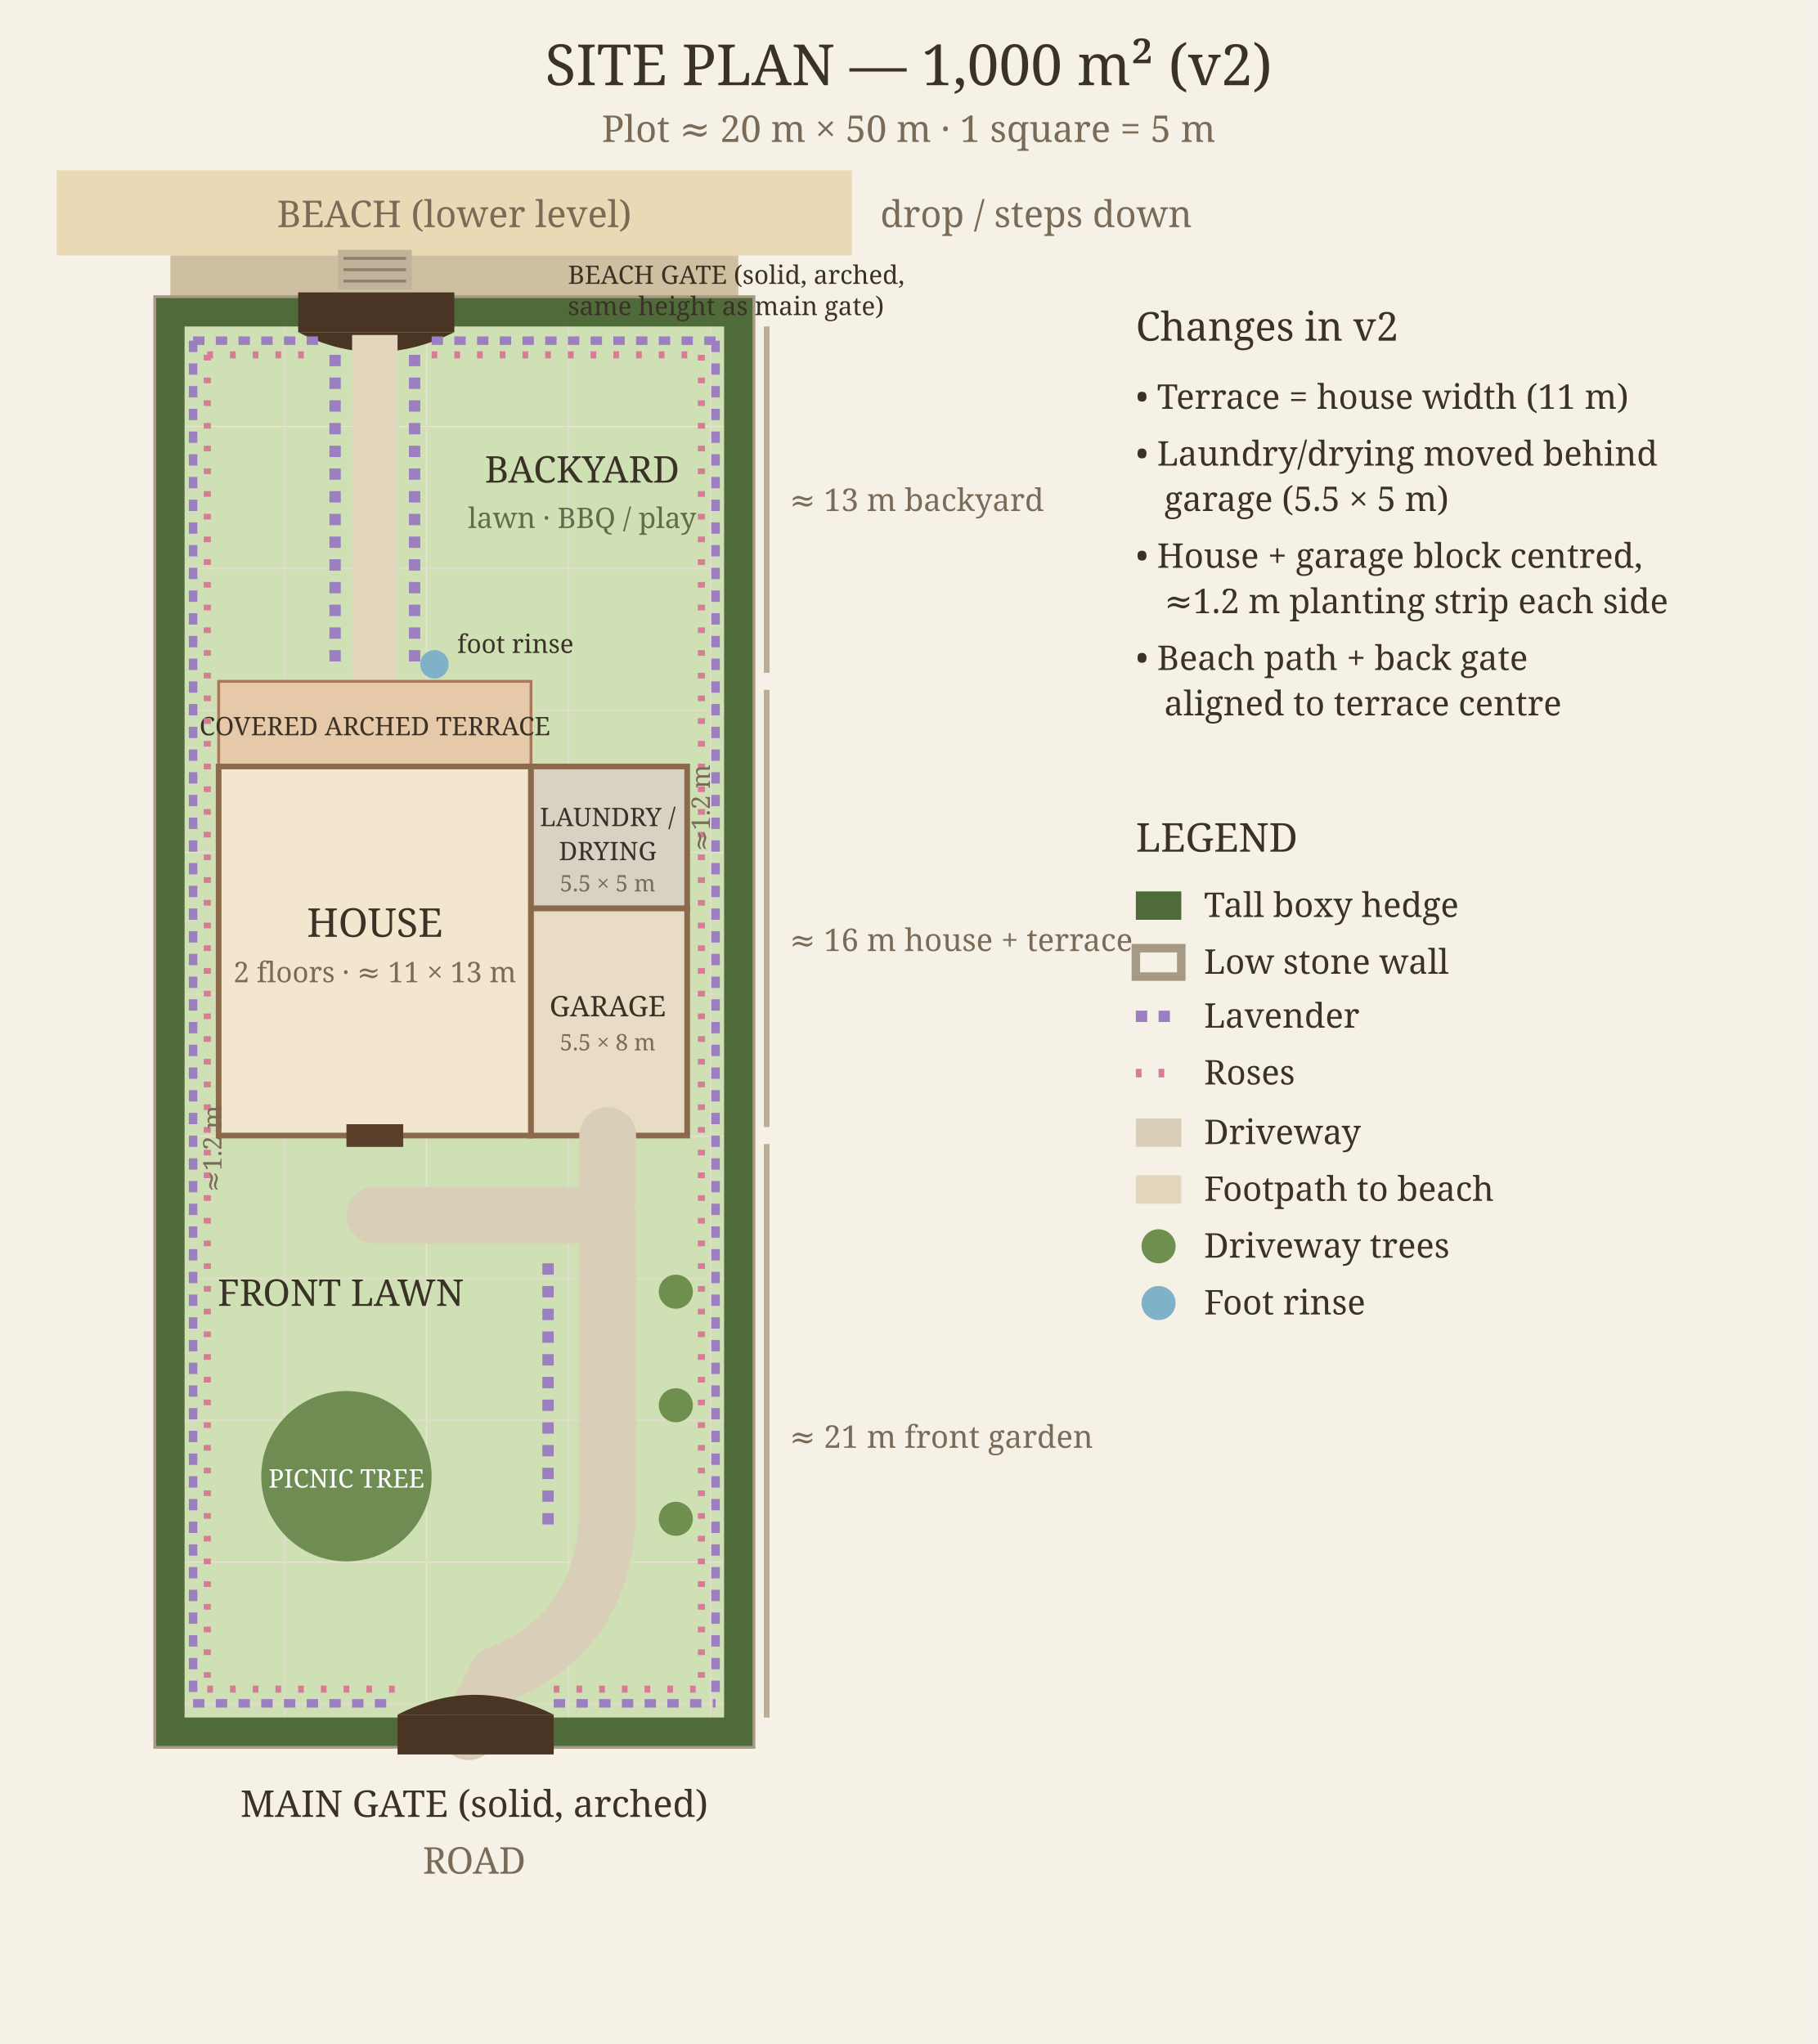
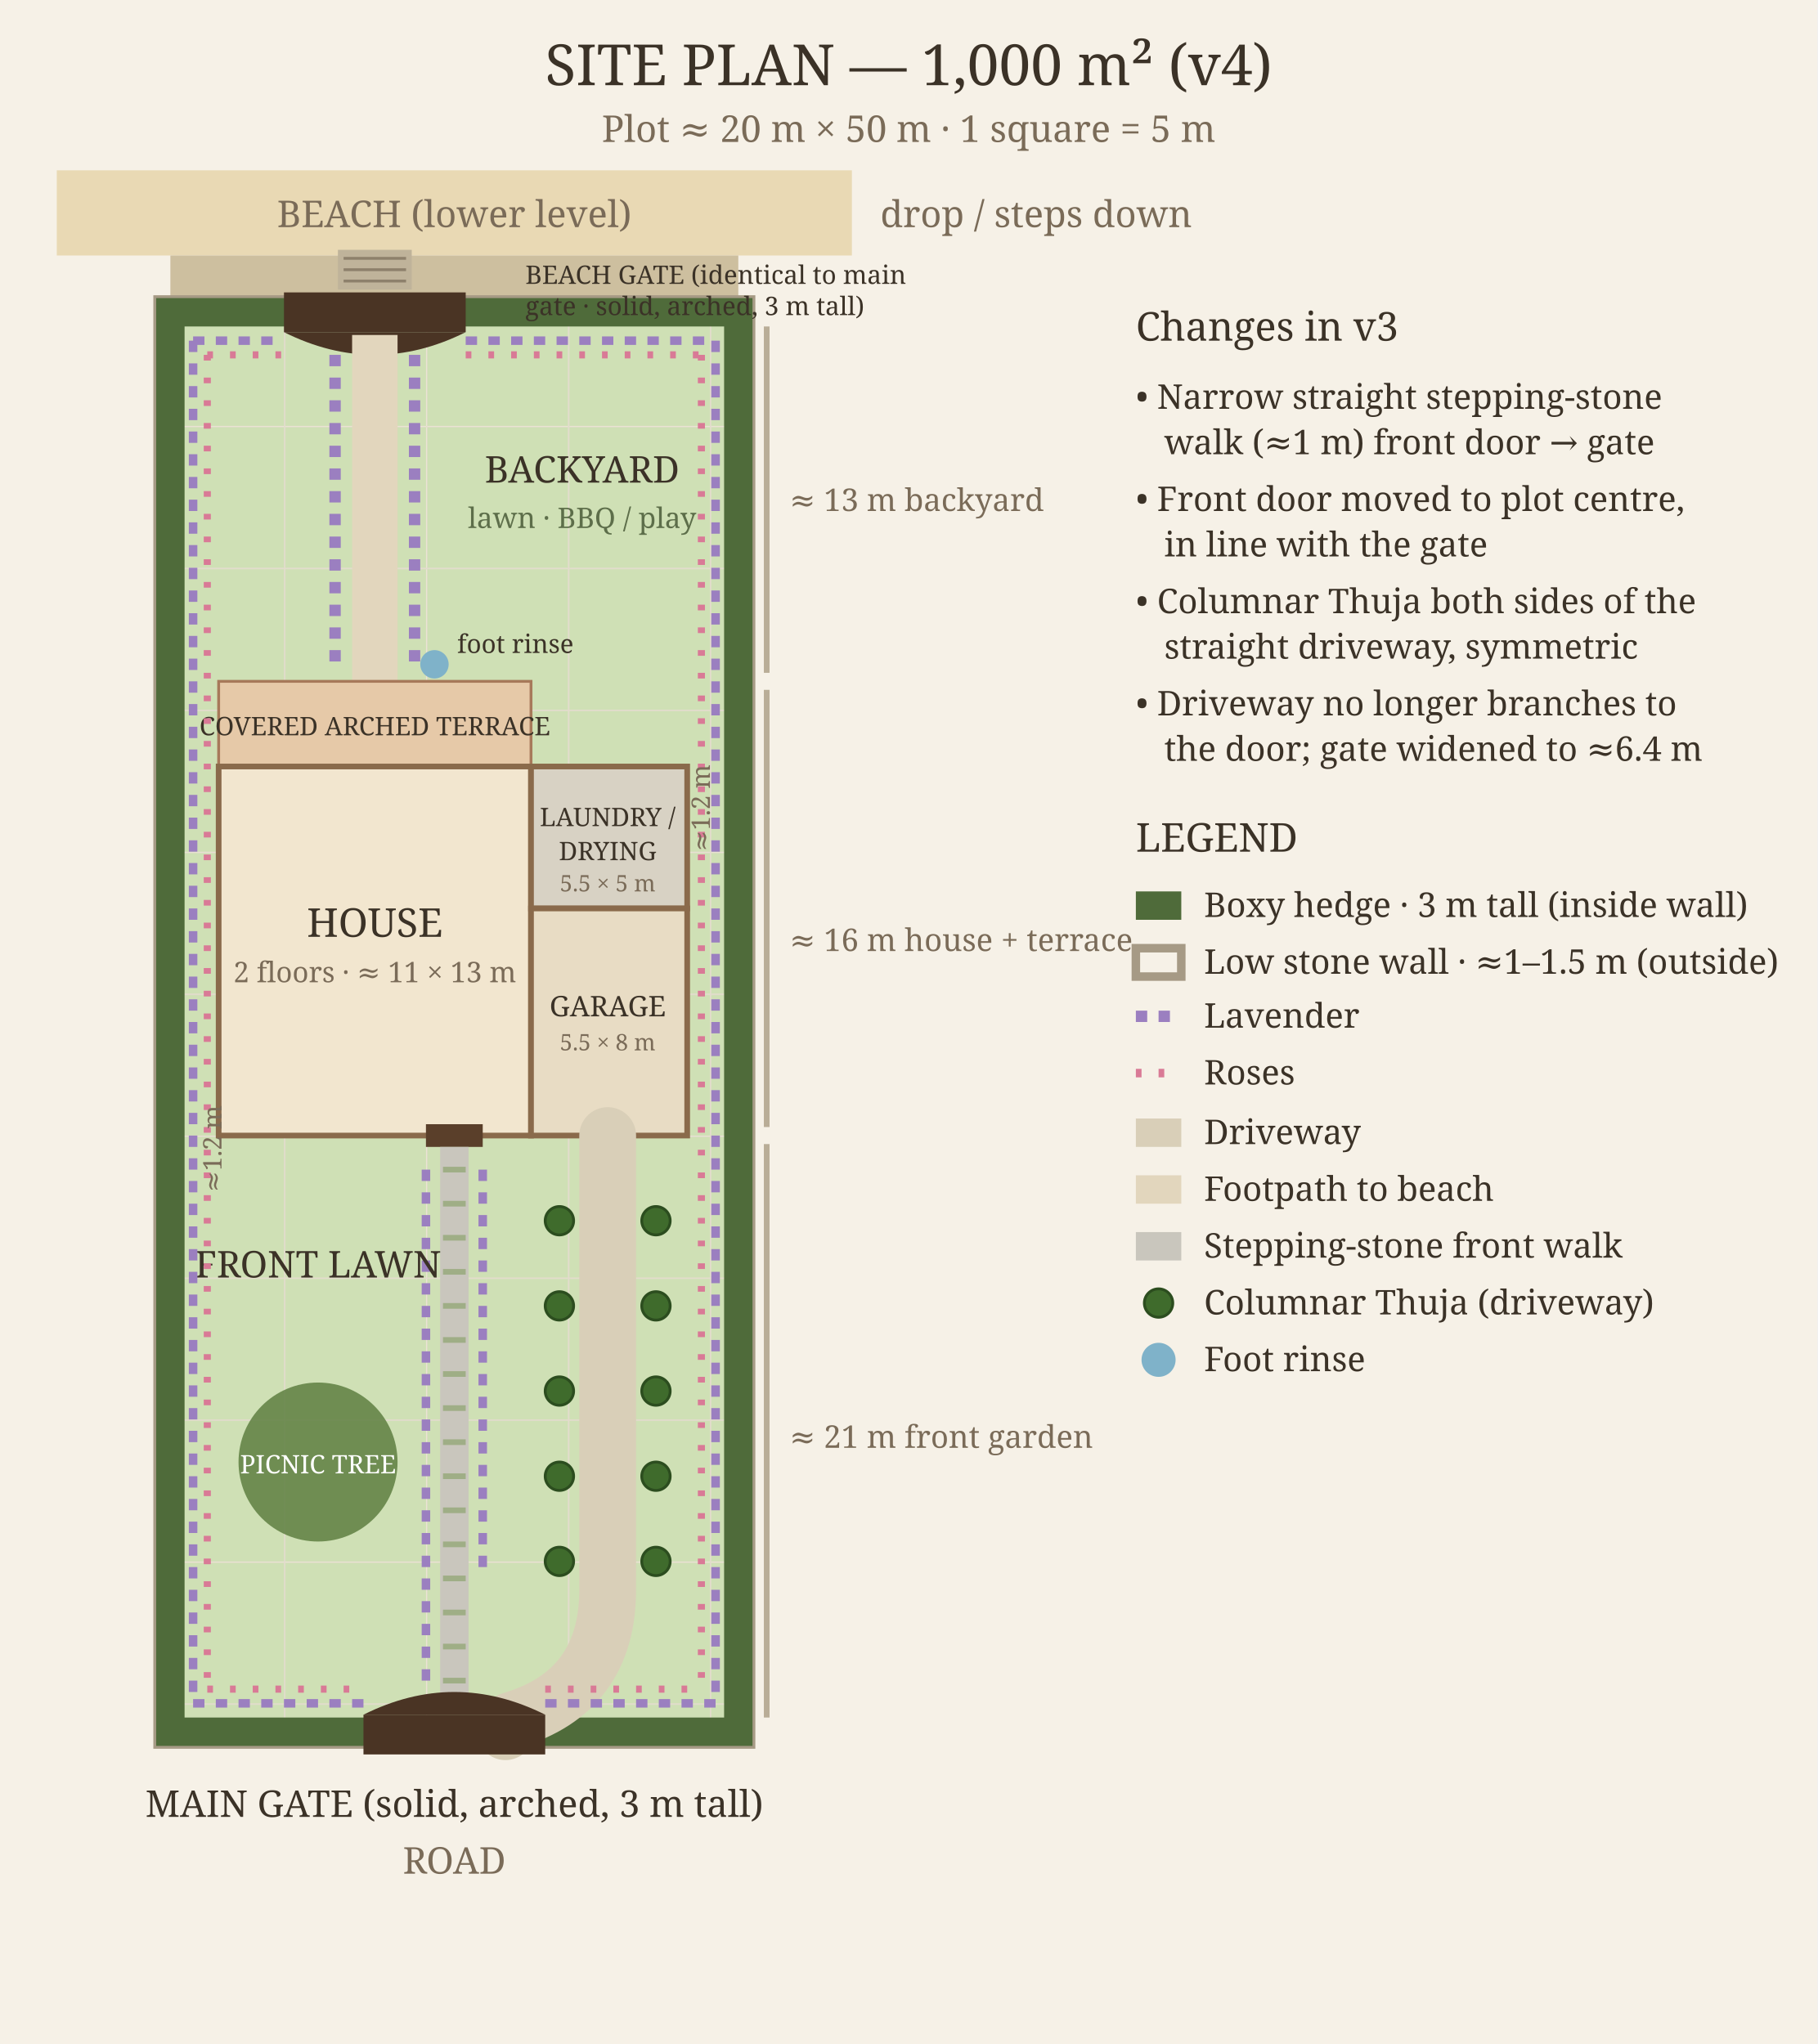
<svg xmlns="http://www.w3.org/2000/svg" viewBox="0 0 640 720" font-family="Georgia, serif" font-size="13">
  <rect width="640" height="720" fill="#f6f1e7" />
-   <text x="320" y="30" text-anchor="middle" font-size="20" fill="#3b3227">SITE PLAN — 1,000 m² (v2)</text>
+   <text x="320" y="30" text-anchor="middle" font-size="20" fill="#3b3227">SITE PLAN — 1,000 m² (v4)</text>
  <text x="320" y="50" text-anchor="middle" fill="#7a6b58">Plot ≈ 20 m × 50 m · 1 square = 5 m</text>
  <rect x="20" y="60" width="280" height="30" fill="#e9d9b4" />
  <text x="160" y="80" text-anchor="middle" fill="#7a6b58">BEACH (lower level)</text>
  <rect x="60" y="90" width="200" height="20" fill="#cdbf9f" />
  <text x="310" y="80" fill="#7a6b58">drop / steps down</text>
  <defs>
    <pattern id="g" width="50" height="50" patternUnits="userSpaceOnUse">
      <path d="M50 0H0V50" fill="none" stroke="#e3dccd" stroke-width="1" />
    </pattern>
  </defs>
  <rect x="60" y="110" width="200" height="500" fill="#cfe0b5" />
  <rect x="60" y="110" width="200" height="500" fill="url(#g)" />
  <rect x="56" y="106" width="208" height="508" fill="none" stroke="#a69a85" stroke-width="4" />
  <rect x="60" y="110" width="200" height="500" fill="none" stroke="#4f6b3a" stroke-width="10" />
  <rect x="119" y="88" width="26" height="14" fill="#bfb39a" />
  <path d="M121 91h22M121 95h22M121 99h22" stroke="#8d806b" />
-   <rect x="105" y="103" width="55" height="14" fill="#4a3424" />
-   <path d="M105 117 Q132 131 160 117" fill="#4a3424" />
-   <text x="200" y="100" font-size="9" fill="#3b3227">BEACH GATE (solid, arched,</text>
-   <text x="200" y="111" font-size="9" fill="#3b3227">same height as main gate)</text>
+   <rect x="100" y="103" width="64" height="14" fill="#4a3424" />
+   <path d="M100 117 Q132 133 164 117" fill="#4a3424" />
+   <text x="185" y="100" font-size="9" fill="#3b3227">BEACH GATE (identical to main</text>
+   <text x="185" y="111" font-size="9" fill="#3b3227">gate · solid, arched, 3 m tall)</text>
  <text x="205" y="170" text-anchor="middle" fill="#3b3227">BACKYARD</text>
  <text x="205" y="186" text-anchor="middle" fill="#5d6e4a" font-size="10">lawn · BBQ / play</text>
  <rect x="124" y="118" width="16" height="122" fill="#e2d6bd" />
  <path d="M118 125V235M146 125V235" stroke="#9b7fc0" stroke-width="4" stroke-dasharray="4 4" />
  <rect x="77" y="240" width="110" height="30" fill="#e6c9a8" stroke="#a7795a" />
  <text x="132" y="259" text-anchor="middle" font-size="9" fill="#3b3227">COVERED ARCHED TERRACE</text>
  <circle cx="153" cy="234" r="5" fill="#7fb2c9" />
  <text x="161" y="230" font-size="9" fill="#3b3227">foot rinse</text>
  <rect x="77" y="270" width="110" height="130" fill="#f2e6cf" stroke="#8a6a4b" stroke-width="2" />
  <text x="132" y="330" text-anchor="middle" font-size="14" fill="#3b3227">HOUSE</text>
  <text x="132" y="346" text-anchor="middle" font-size="10" fill="#7a6b58">2 floors · ≈ 11 × 13 m</text>
  <rect x="187" y="270" width="55" height="50" fill="#d8d2c4" stroke="#8a6a4b" stroke-width="2" />
  <text x="214" y="291" text-anchor="middle" font-size="9" fill="#3b3227">LAUNDRY /</text>
  <text x="214" y="303" text-anchor="middle" font-size="9" fill="#3b3227">DRYING</text>
  <text x="214" y="314" text-anchor="middle" font-size="8" fill="#7a6b58">5.5 × 5 m</text>
  <rect x="187" y="320" width="55" height="80" fill="#e8dcc4" stroke="#8a6a4b" stroke-width="2" />
  <text x="214" y="358" text-anchor="middle" font-size="10" fill="#3b3227">GARAGE</text>
  <text x="214" y="370" text-anchor="middle" font-size="8" fill="#7a6b58">5.5 × 8 m</text>
-   <rect x="122" y="396" width="20" height="8" fill="#5a3f2a" />
-   <path d="M214 400 L214 420 Q214 428 204 428 L132 428 M214 428 L214 530 Q214 575 175 590 L165 610" fill="none" stroke="#d9cfb8" stroke-width="20" stroke-linejoin="round" stroke-linecap="round" />
-   <g fill="#6f8f4e">
-     <circle cx="238" cy="455" r="6" />
-     <circle cx="238" cy="495" r="6" />
-     <circle cx="238" cy="535" r="6" />
+   <rect x="150" y="396" width="20" height="8" fill="#5a3f2a" />
+   <rect x="155" y="404" width="10" height="200" fill="#c9c6bd" />
+   <path d="M156 412h8M156 424h8M156 436h8M156 448h8M156 460h8M156 472h8M156 484h8M156 496h8M156 508h8M156 520h8M156 532h8M156 544h8M156 556h8M156 568h8M156 580h8M156 592h8" stroke="#9fae86" stroke-width="2" />
+   <path d="M150 412V596M170 412V556" stroke="#9b7fc0" stroke-width="3" stroke-dasharray="4 4" />
+   <path d="M214 400 L214 560 Q214 596 180 606 L178 610" fill="none" stroke="#d9cfb8" stroke-width="20" stroke-linejoin="round" stroke-linecap="round" />
+   <g fill="#3f6b2c" stroke="#2c4d1f" stroke-width="1">
+     <circle cx="197" cy="430" r="5" />
+     <circle cx="197" cy="460" r="5" />
+     <circle cx="197" cy="490" r="5" />
+     <circle cx="197" cy="520" r="5" />
+     <circle cx="197" cy="550" r="5" />
+     <circle cx="231" cy="430" r="5" />
+     <circle cx="231" cy="460" r="5" />
+     <circle cx="231" cy="490" r="5" />
+     <circle cx="231" cy="520" r="5" />
+     <circle cx="231" cy="550" r="5" />
  </g>
-   <path d="M193 445V540" stroke="#9b7fc0" stroke-width="4" stroke-dasharray="4 4" />
-   <text x="120" y="460" text-anchor="middle" fill="#3b3227">FRONT LAWN</text>
-   <circle cx="122" cy="520" r="30" fill="#5e7f41" opacity="0.85" />
-   <text x="122" y="524" text-anchor="middle" font-size="9" fill="#fff">PICNIC TREE</text>
-   <path d="M68 120V600M252 120V600M68 600H140M195 600H252M68 120H112M152 120H252" stroke="#9b7fc0" stroke-width="3" stroke-dasharray="4 4" />
-   <path d="M73 125V595M247 125V595M73 595H140M195 595H247M73 125H112M152 125H247" stroke="#d97a96" stroke-width="2.5" stroke-dasharray="2 6" />
-   <rect x="140" y="604" width="55" height="14" fill="#4a3424" />
-   <path d="M140 604 Q167 590 195 604" fill="#4a3424" />
-   <text x="167" y="640" text-anchor="middle" fill="#3b3227">MAIN GATE (solid, arched)</text>
-   <text x="167" y="660" text-anchor="middle" fill="#7a6b58">ROAD</text>
+   <text x="112" y="450" text-anchor="middle" fill="#3b3227">FRONT LAWN</text>
+   <circle cx="112" cy="515" r="28" fill="#5e7f41" opacity="0.85" />
+   <text x="112" y="519" text-anchor="middle" font-size="9" fill="#fff">PICNIC TREE</text>
+   <path d="M68 120V600M252 120V600M68 600H128M192 600H252M68 120H100M164 120H252" stroke="#9b7fc0" stroke-width="3" stroke-dasharray="4 4" />
+   <path d="M73 125V595M247 125V595M73 595H128M192 595H247M73 125H100M164 125H247" stroke="#d97a96" stroke-width="2.5" stroke-dasharray="2 6" />
+   <rect x="128" y="604" width="64" height="14" fill="#4a3424" />
+   <path d="M128 604 Q160 588 192 604" fill="#4a3424" />
+   <text x="160" y="640" text-anchor="middle" fill="#3b3227">MAIN GATE (solid, arched, 3 m tall)</text>
+   <text x="160" y="660" text-anchor="middle" fill="#7a6b58">ROAD</text>
  <g font-size="9" fill="#7a6b58">
    <text x="78" y="420" transform="rotate(-90 78 420)">≈1.2 m</text>
    <text x="250" y="300" transform="rotate(-90 250 300)">≈1.2 m</text>
  </g>
  <g font-size="11" fill="#7a6b58">
    <text x="278" y="180">≈ 13 m backyard</text>
    <text x="278" y="335">≈ 16 m house + terrace</text>
    <text x="278" y="510">≈ 21 m front garden</text>
  </g>
  <path d="M270 115V237M270 243V397M270 403V605" stroke="#b9ad97" stroke-width="2" />
  <g transform="translate(400 120)" font-size="12" fill="#3b3227">
-     <text y="0" font-size="14">Changes in v2</text>
-     <text y="24">• Terrace = house width (11 m)</text>
-     <text y="44">• Laundry/drying moved behind</text>
-     <text y="60" x="10">garage (5.5 × 5 m)</text>
-     <text y="80">• House + garage block centred,</text>
-     <text y="96" x="10">≈1.2 m planting strip each side</text>
-     <text y="116">• Beach path + back gate</text>
-     <text y="132" x="10">aligned to terrace centre</text>
+     <text y="0" font-size="14">Changes in v3</text>
+     <text y="24">• Narrow straight stepping-stone</text>
+     <text y="40" x="10">walk (≈1 m) front door → gate</text>
+     <text y="60">• Front door moved to plot centre,</text>
+     <text y="76" x="10">in line with the gate</text>
+     <text y="96">• Columnar Thuja both sides of the</text>
+     <text y="112" x="10">straight driveway, symmetric</text>
+     <text y="132">• Driveway no longer branches to</text>
+     <text y="148" x="10">the door; gate widened to ≈6.4 m</text>
  </g>
  <g transform="translate(400 300)" font-size="12" fill="#3b3227">
    <text y="0" font-size="14">LEGEND</text>
    <rect y="14" width="16" height="10" fill="#4f6b3a" />
-     <text x="24" y="23">Tall boxy hedge</text>
+     <text x="24" y="23">Boxy hedge · 3 m tall (inside wall)</text>
    <rect y="34" width="16" height="10" fill="none" stroke="#a69a85" stroke-width="3" />
-     <text x="24" y="43">Low stone wall</text>
+     <text x="24" y="43">Low stone wall · ≈1–1.5 m (outside)</text>
    <path d="M0 58h16" stroke="#9b7fc0" stroke-width="4" stroke-dasharray="4 4" />
    <text x="24" y="62">Lavender</text>
    <path d="M0 78h16" stroke="#d97a96" stroke-width="3" stroke-dasharray="2 6" />
    <text x="24" y="82">Roses</text>
    <rect y="94" width="16" height="10" fill="#d9cfb8" />
    <text x="24" y="103">Driveway</text>
    <rect y="114" width="16" height="10" fill="#e2d6bd" />
    <text x="24" y="123">Footpath to beach</text>
-     <circle cx="8" cy="139" r="6" fill="#6f8f4e" />
-     <text x="24" y="143">Driveway trees</text>
-     <circle cx="8" cy="159" r="6" fill="#7fb2c9" />
-     <text x="24" y="163">Foot rinse</text>
+     <rect y="134" width="16" height="10" fill="#c9c6bd" />
+     <text x="24" y="143">Stepping-stone front walk</text>
+     <circle cx="8" cy="159" r="5" fill="#3f6b2c" stroke="#2c4d1f" />
+     <text x="24" y="163">Columnar Thuja (driveway)</text>
+     <circle cx="8" cy="179" r="6" fill="#7fb2c9" />
+     <text x="24" y="183">Foot rinse</text>
  </g>
</svg>
